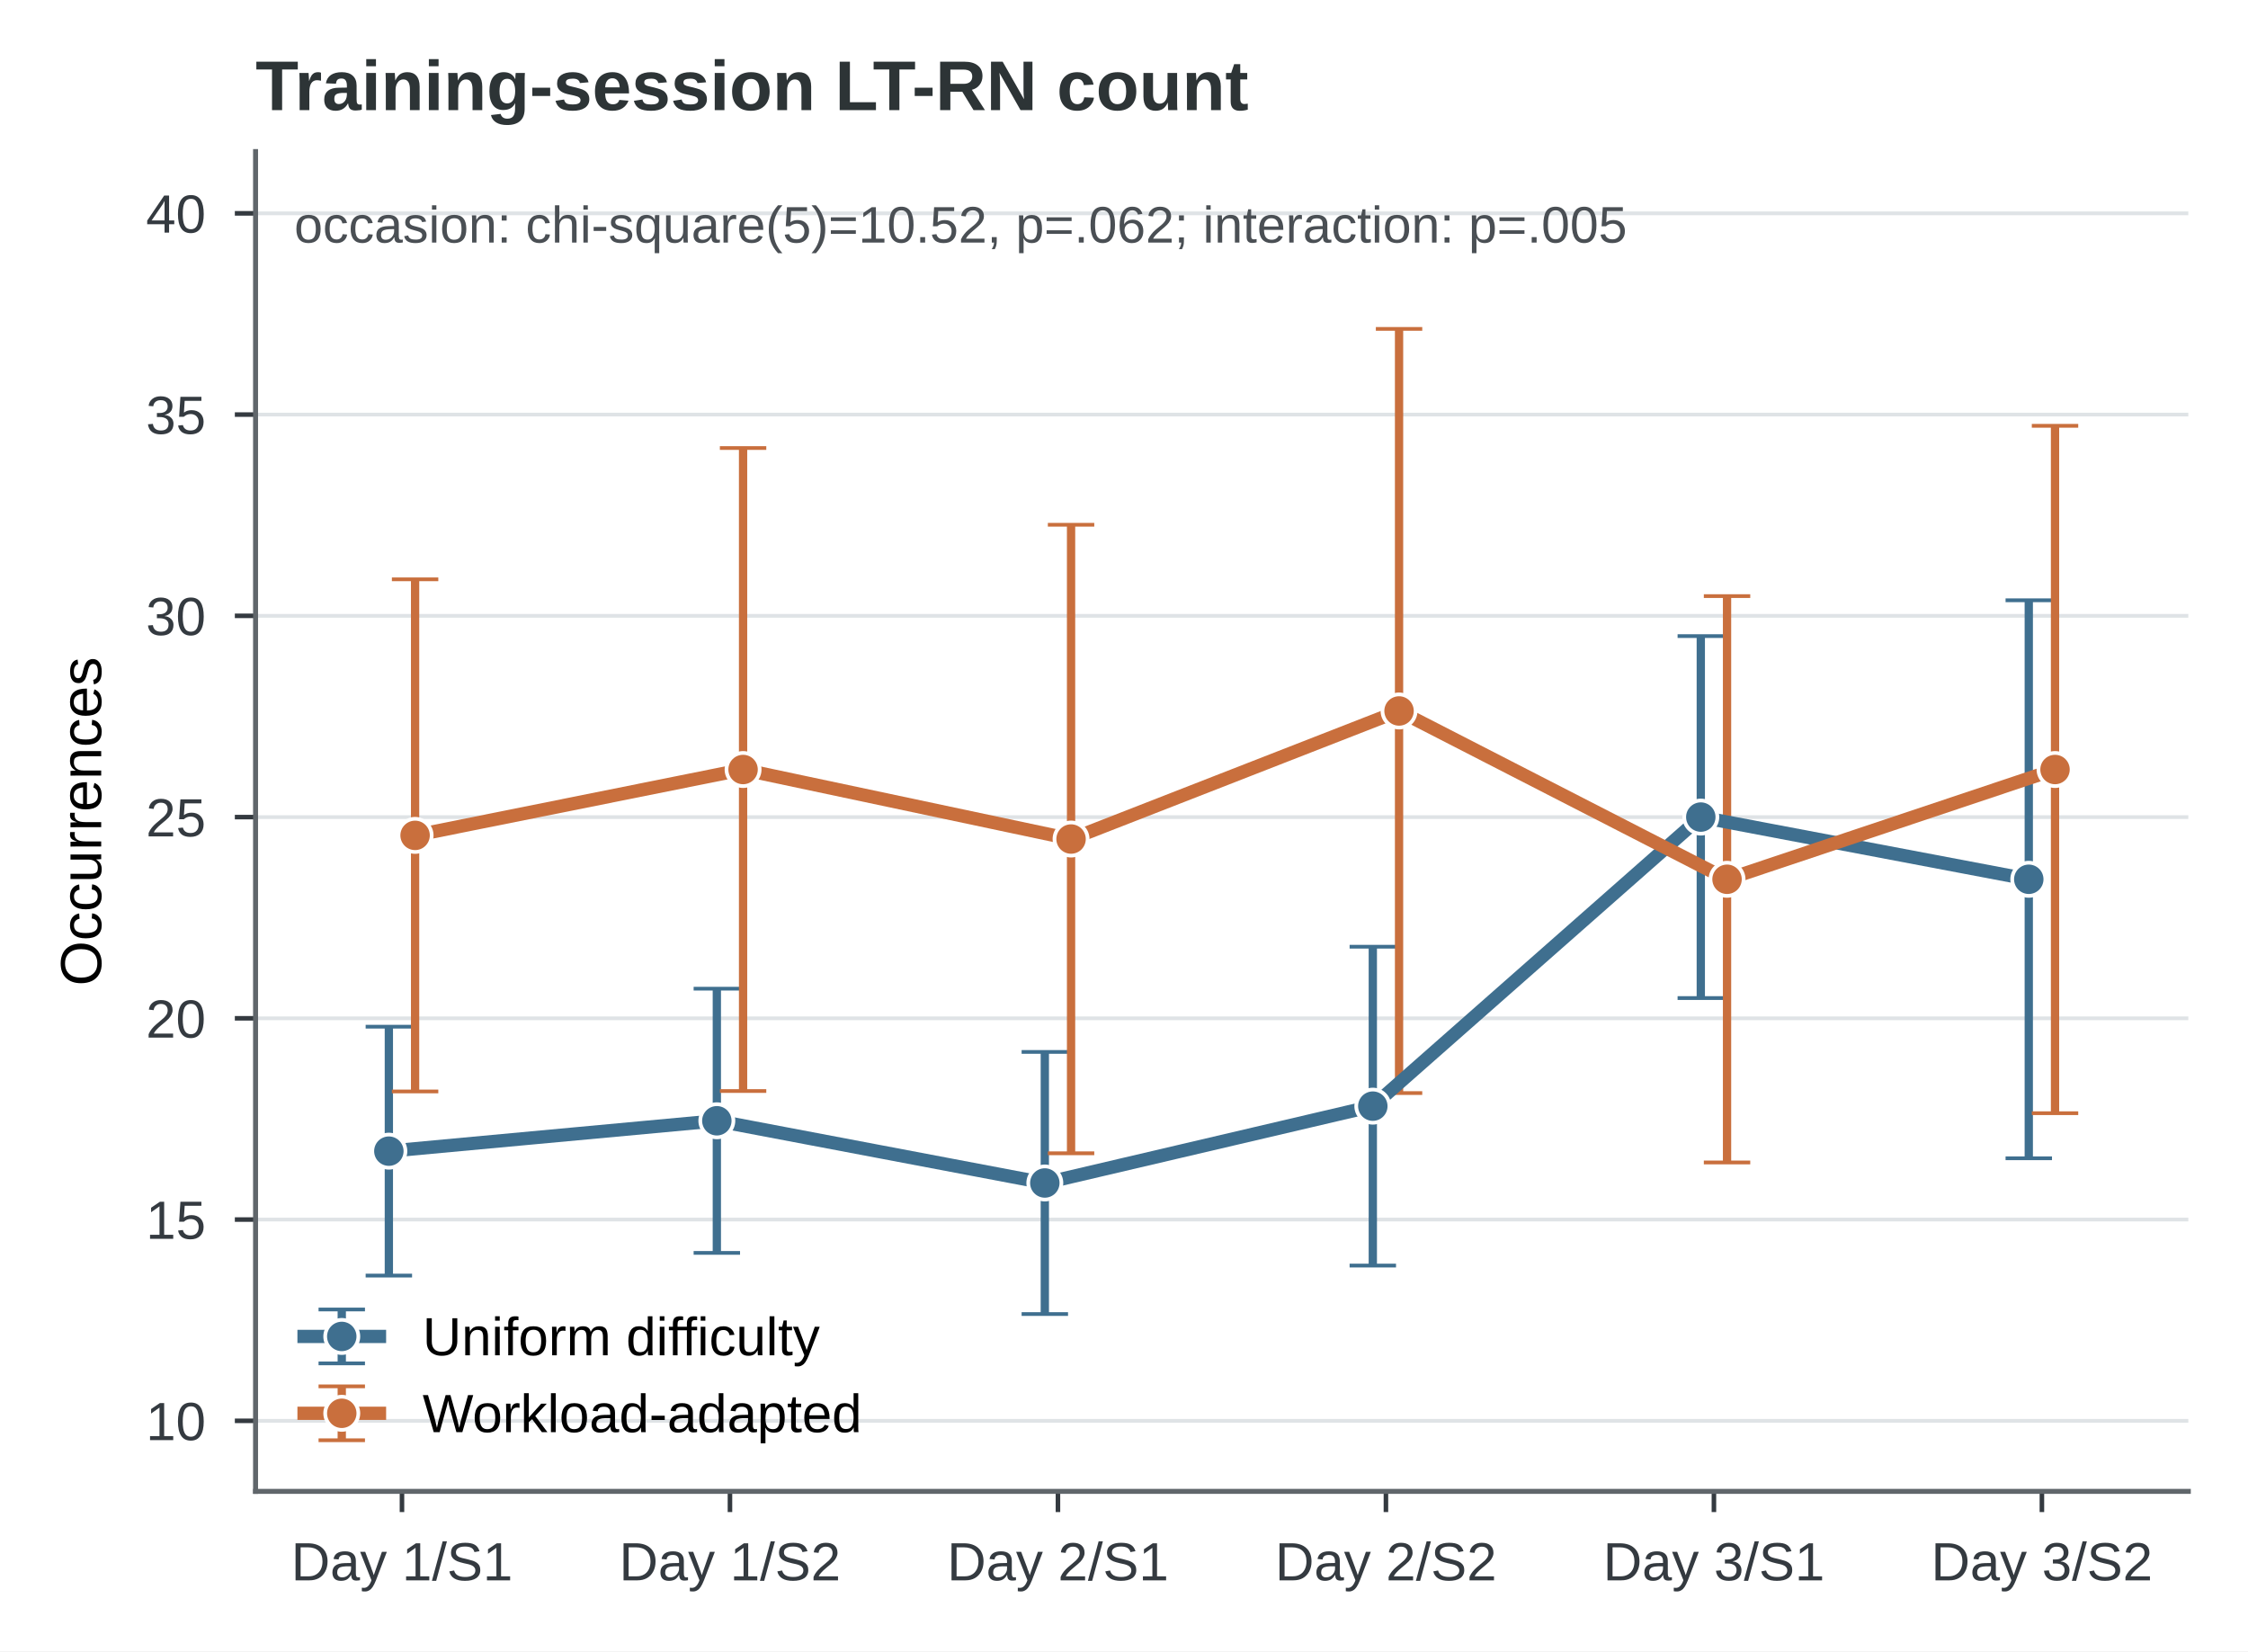
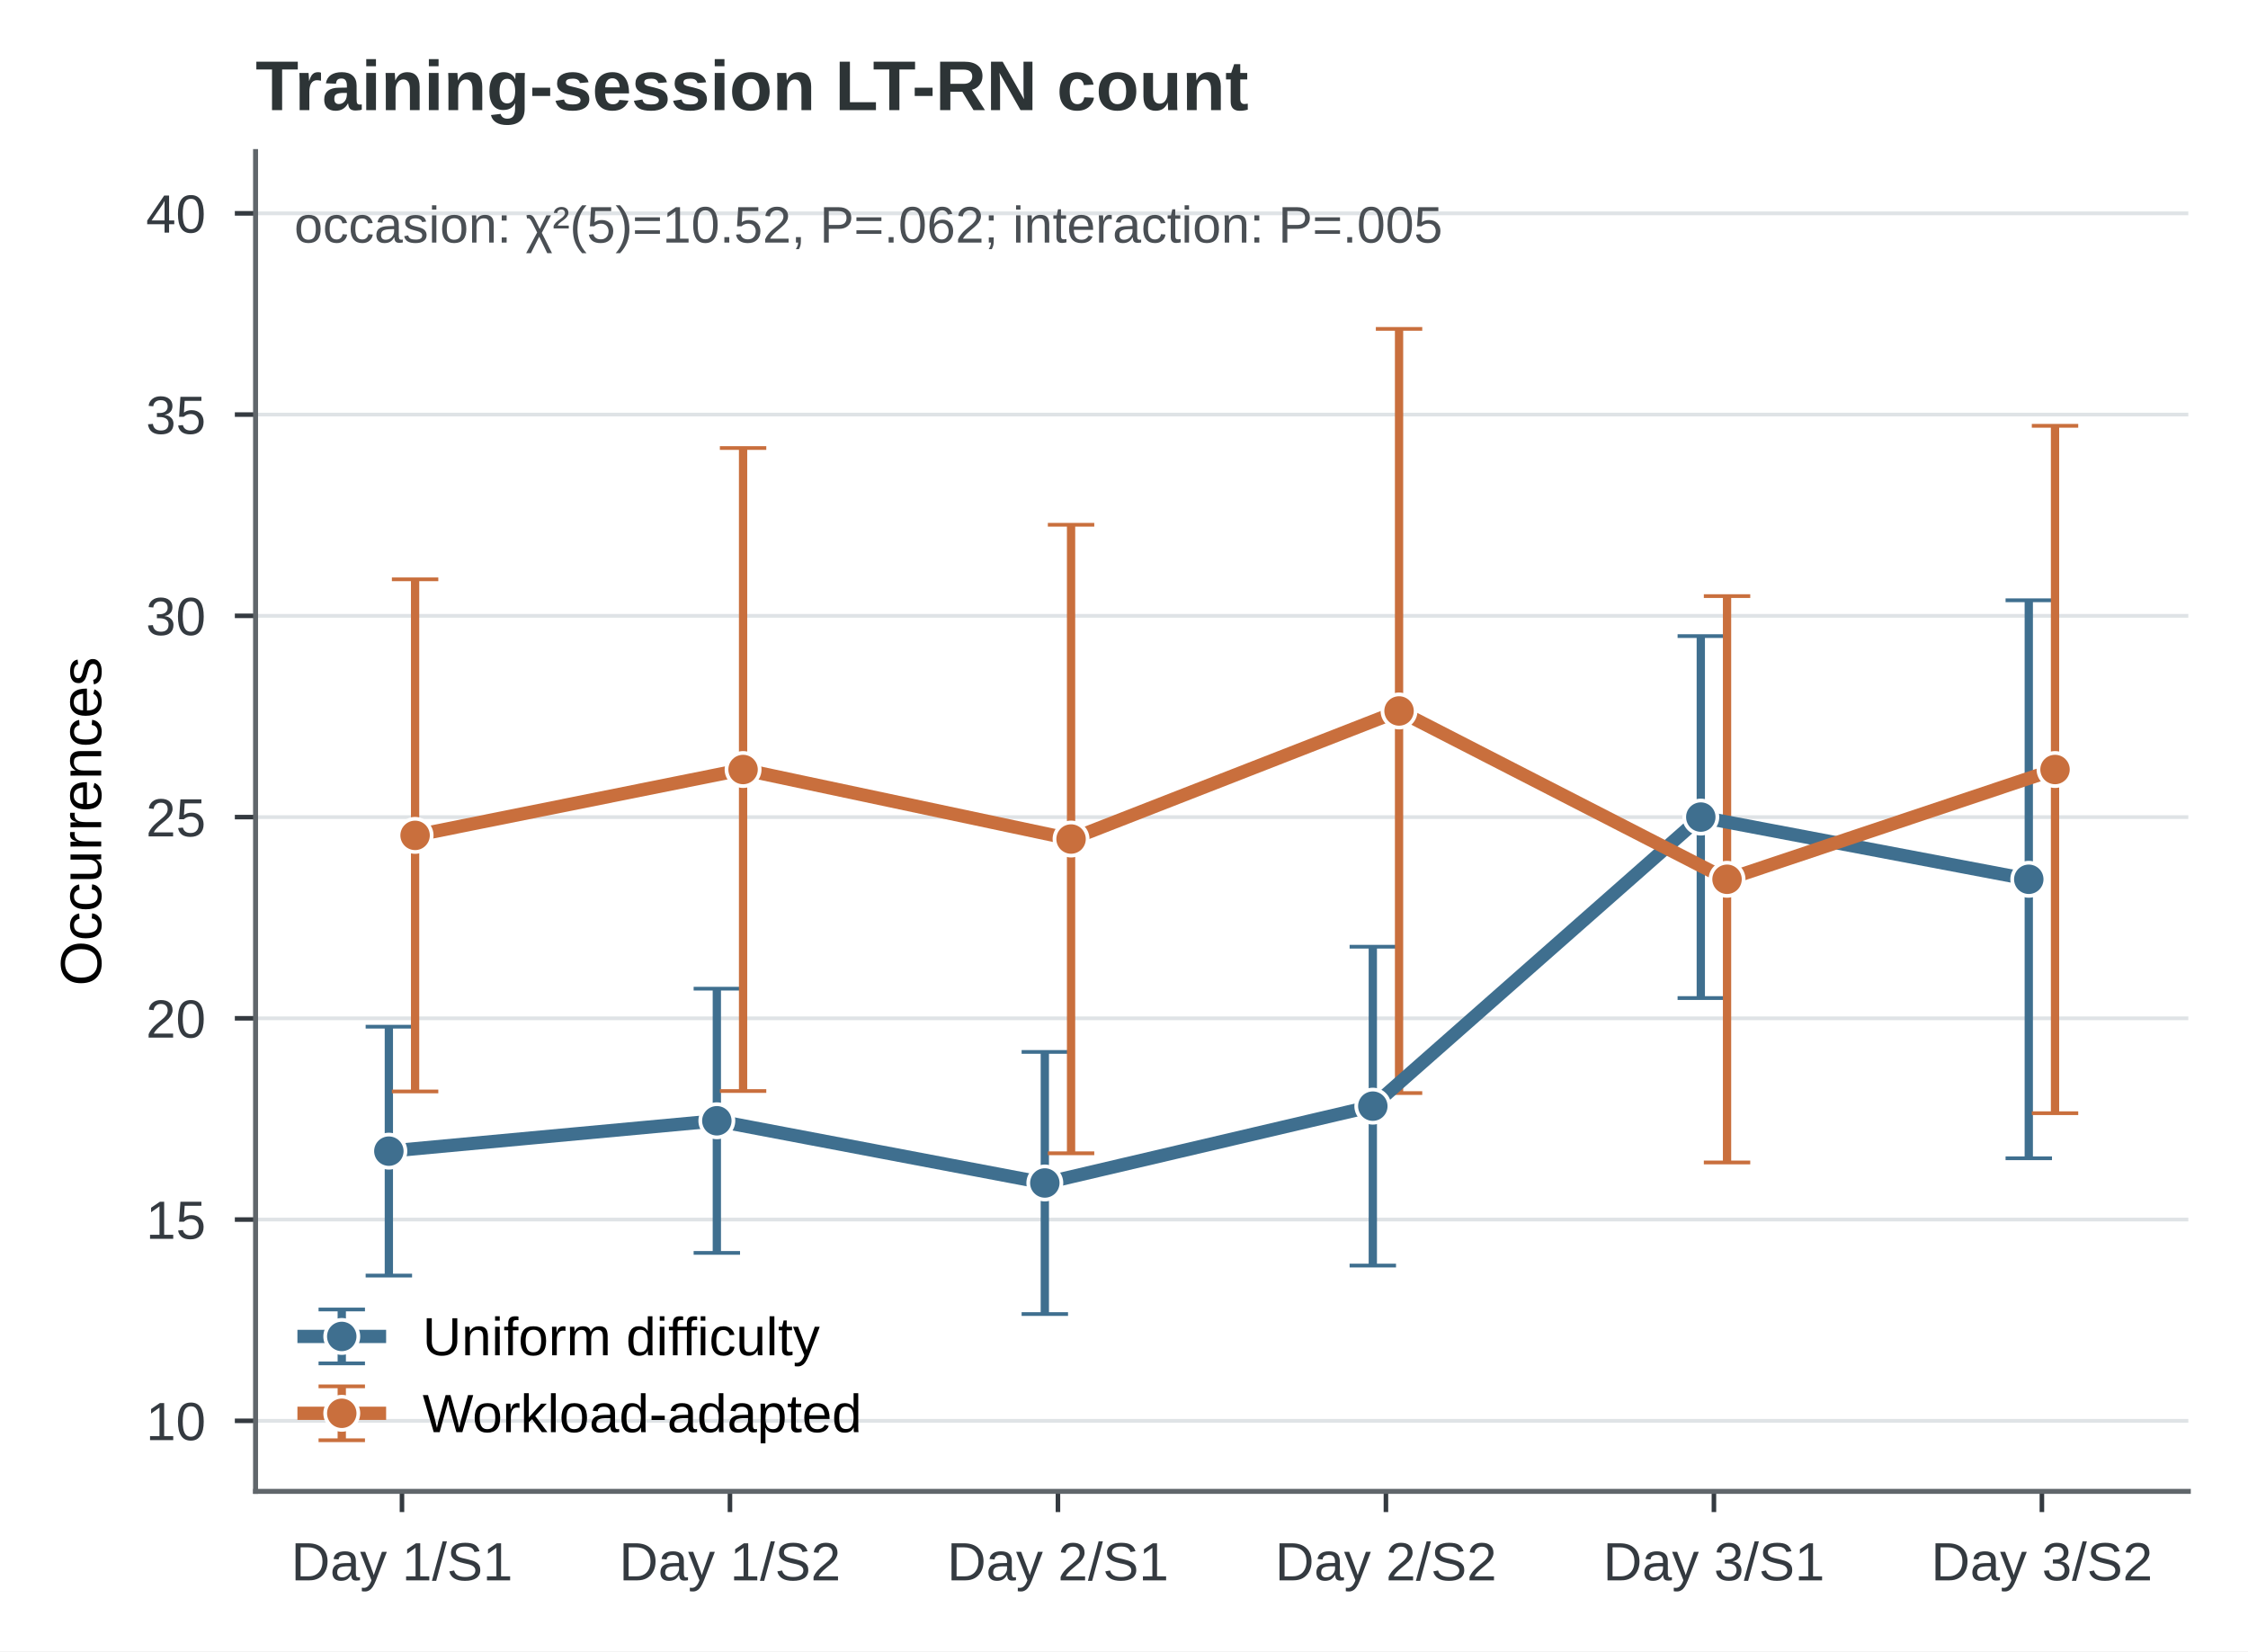
<svg xmlns="http://www.w3.org/2000/svg" xmlns:xlink="http://www.w3.org/1999/xlink" width="271.2pt" height="199.2pt" viewBox="0 0 271.2 199.2" version="1.1">
  <defs>
    <style type="text/css">*{stroke-linejoin: round; stroke-linecap: butt}</style>
  </defs>
  <g id="figure_1">
    <g id="patch_1">
      <path d="M 0 199.2  L 271.2 199.2  L 271.2 0  L 0 0  z " style="fill: #ffffff" />
    </g>
    <g id="axes_1">
      <g id="patch_2">
        <path d="M 30.831 179.9  L 264 179.9  L 264 18.284  L 30.831 18.284  z " style="fill: #ffffff" />
      </g>
      <g id="matplotlib.axis_1">
        <g id="xtick_1">
          <g id="line2d_1">
            <defs>
-               <path id="m5dbb647f20" d="M 0 0  L 0 2.5  " style="stroke: #343a40; stroke-width: 0.55" />
+               <path id="m16246f8984" d="M 0 0  L 0 2.5  " style="stroke: #343a40; stroke-width: 0.55" />
            </defs>
            <g>
-               <use xlink:href="#m5dbb647f20" x="48.494" y="179.9" style="fill: #343a40; stroke: #343a40; stroke-width: 0.55" />
+               <use xlink:href="#m16246f8984" x="48.494" y="179.9" style="fill: #343a40; stroke: #343a40; stroke-width: 0.55" />
            </g>
          </g>
          <g id="text_1">
            <text style="font-size: 6.5px; font-family: 'Arial', 'Helvetica', 'DejaVu Sans', sans-serif; text-anchor: middle; fill: #343a40" x="48.494" y="190.631" transform="rotate(-0 48.49426 190.6315)">Day 1/S1</text>
          </g>
        </g>
        <g id="xtick_2">
          <g id="line2d_2">
            <g>
-               <use xlink:href="#m5dbb647f20" x="88.063" y="179.9" style="fill: #343a40; stroke: #343a40; stroke-width: 0.55" />
+               <use xlink:href="#m16246f8984" x="88.063" y="179.9" style="fill: #343a40; stroke: #343a40; stroke-width: 0.55" />
            </g>
          </g>
          <g id="text_2">
            <text style="font-size: 6.5px; font-family: 'Arial', 'Helvetica', 'DejaVu Sans', sans-serif; text-anchor: middle; fill: #343a40" x="88.063" y="190.631" transform="rotate(-0 88.06265 190.6315)">Day 1/S2</text>
          </g>
        </g>
        <g id="xtick_3">
          <g id="line2d_3">
            <g>
-               <use xlink:href="#m5dbb647f20" x="127.631" y="179.9" style="fill: #343a40; stroke: #343a40; stroke-width: 0.55" />
+               <use xlink:href="#m16246f8984" x="127.631" y="179.9" style="fill: #343a40; stroke: #343a40; stroke-width: 0.55" />
            </g>
          </g>
          <g id="text_3">
            <text style="font-size: 6.5px; font-family: 'Arial', 'Helvetica', 'DejaVu Sans', sans-serif; text-anchor: middle; fill: #343a40" x="127.631" y="190.631" transform="rotate(-0 127.631 190.6315)">Day 2/S1</text>
          </g>
        </g>
        <g id="xtick_4">
          <g id="line2d_4">
            <g>
-               <use xlink:href="#m5dbb647f20" x="167.199" y="179.9" style="fill: #343a40; stroke: #343a40; stroke-width: 0.55" />
+               <use xlink:href="#m16246f8984" x="167.199" y="179.9" style="fill: #343a40; stroke: #343a40; stroke-width: 0.55" />
            </g>
          </g>
          <g id="text_4">
            <text style="font-size: 6.5px; font-family: 'Arial', 'Helvetica', 'DejaVu Sans', sans-serif; text-anchor: middle; fill: #343a40" x="167.199" y="190.631" transform="rotate(-0 167.1994 190.6315)">Day 2/S2</text>
          </g>
        </g>
        <g id="xtick_5">
          <g id="line2d_5">
            <g>
-               <use xlink:href="#m5dbb647f20" x="206.768" y="179.9" style="fill: #343a40; stroke: #343a40; stroke-width: 0.55" />
+               <use xlink:href="#m16246f8984" x="206.768" y="179.9" style="fill: #343a40; stroke: #343a40; stroke-width: 0.55" />
            </g>
          </g>
          <g id="text_5">
            <text style="font-size: 6.5px; font-family: 'Arial', 'Helvetica', 'DejaVu Sans', sans-serif; text-anchor: middle; fill: #343a40" x="206.768" y="190.631" transform="rotate(-0 206.7678 190.6315)">Day 3/S1</text>
          </g>
        </g>
        <g id="xtick_6">
          <g id="line2d_6">
            <g>
-               <use xlink:href="#m5dbb647f20" x="246.336" y="179.9" style="fill: #343a40; stroke: #343a40; stroke-width: 0.55" />
+               <use xlink:href="#m16246f8984" x="246.336" y="179.9" style="fill: #343a40; stroke: #343a40; stroke-width: 0.55" />
            </g>
          </g>
          <g id="text_6">
            <text style="font-size: 6.5px; font-family: 'Arial', 'Helvetica', 'DejaVu Sans', sans-serif; text-anchor: middle; fill: #343a40" x="246.336" y="190.631" transform="rotate(-0 246.3362 190.6315)">Day 3/S2</text>
          </g>
        </g>
      </g>
      <g id="matplotlib.axis_2">
        <g id="ytick_1">
          <g id="line2d_7">
-             <path d="M 30.831 171.39  L 264 171.39  " clip-path="url(#pcc7869145a)" style="fill: none; stroke: #d9dee2; stroke-opacity: 0.85; stroke-width: 0.45; stroke-linecap: square" />
+             <path d="M 30.831 171.39  L 264 171.39  " clip-path="url(#p29f1749150)" style="fill: none; stroke: #d9dee2; stroke-opacity: 0.85; stroke-width: 0.45; stroke-linecap: square" />
          </g>
          <g id="line2d_8">
            <defs>
-               <path id="mdb43906c57" d="M 0 0  L -2.5 0  " style="stroke: #343a40; stroke-width: 0.55" />
+               <path id="m22d4eaa7f8" d="M 0 0  L -2.5 0  " style="stroke: #343a40; stroke-width: 0.55" />
            </defs>
            <g>
-               <use xlink:href="#mdb43906c57" x="30.831" y="171.39" style="fill: #343a40; stroke: #343a40; stroke-width: 0.55" />
+               <use xlink:href="#m22d4eaa7f8" x="30.831" y="171.39" style="fill: #343a40; stroke: #343a40; stroke-width: 0.55" />
            </g>
          </g>
          <g id="text_7">
            <text style="font-size: 6.5px; font-family: 'Arial', 'Helvetica', 'DejaVu Sans', sans-serif; text-anchor: end; fill: #343a40" x="24.831" y="173.716" transform="rotate(-0 24.83094 173.7165)">10</text>
          </g>
        </g>
        <g id="ytick_2">
          <g id="line2d_9">
-             <path d="M 30.831 147.114  L 264 147.114  " clip-path="url(#pcc7869145a)" style="fill: none; stroke: #d9dee2; stroke-opacity: 0.85; stroke-width: 0.45; stroke-linecap: square" />
+             <path d="M 30.831 147.114  L 264 147.114  " clip-path="url(#p29f1749150)" style="fill: none; stroke: #d9dee2; stroke-opacity: 0.85; stroke-width: 0.45; stroke-linecap: square" />
          </g>
          <g id="line2d_10">
            <g>
-               <use xlink:href="#mdb43906c57" x="30.831" y="147.114" style="fill: #343a40; stroke: #343a40; stroke-width: 0.55" />
+               <use xlink:href="#m22d4eaa7f8" x="30.831" y="147.114" style="fill: #343a40; stroke: #343a40; stroke-width: 0.55" />
            </g>
          </g>
          <g id="text_8">
            <text style="font-size: 6.5px; font-family: 'Arial', 'Helvetica', 'DejaVu Sans', sans-serif; text-anchor: end; fill: #343a40" x="24.831" y="149.441" transform="rotate(-0 24.83094 149.4406)">15</text>
          </g>
        </g>
        <g id="ytick_3">
          <g id="line2d_11">
-             <path d="M 30.831 122.838  L 264 122.838  " clip-path="url(#pcc7869145a)" style="fill: none; stroke: #d9dee2; stroke-opacity: 0.85; stroke-width: 0.45; stroke-linecap: square" />
+             <path d="M 30.831 122.838  L 264 122.838  " clip-path="url(#p29f1749150)" style="fill: none; stroke: #d9dee2; stroke-opacity: 0.85; stroke-width: 0.45; stroke-linecap: square" />
          </g>
          <g id="line2d_12">
            <g>
-               <use xlink:href="#mdb43906c57" x="30.831" y="122.838" style="fill: #343a40; stroke: #343a40; stroke-width: 0.55" />
+               <use xlink:href="#m22d4eaa7f8" x="30.831" y="122.838" style="fill: #343a40; stroke: #343a40; stroke-width: 0.55" />
            </g>
          </g>
          <g id="text_9">
            <text style="font-size: 6.5px; font-family: 'Arial', 'Helvetica', 'DejaVu Sans', sans-serif; text-anchor: end; fill: #343a40" x="24.831" y="125.165" transform="rotate(-0 24.83094 125.1648)">20</text>
          </g>
        </g>
        <g id="ytick_4">
          <g id="line2d_13">
-             <path d="M 30.831 98.563  L 264 98.563  " clip-path="url(#pcc7869145a)" style="fill: none; stroke: #d9dee2; stroke-opacity: 0.85; stroke-width: 0.45; stroke-linecap: square" />
+             <path d="M 30.831 98.563  L 264 98.563  " clip-path="url(#p29f1749150)" style="fill: none; stroke: #d9dee2; stroke-opacity: 0.85; stroke-width: 0.45; stroke-linecap: square" />
          </g>
          <g id="line2d_14">
            <g>
-               <use xlink:href="#mdb43906c57" x="30.831" y="98.563" style="fill: #343a40; stroke: #343a40; stroke-width: 0.55" />
+               <use xlink:href="#m22d4eaa7f8" x="30.831" y="98.563" style="fill: #343a40; stroke: #343a40; stroke-width: 0.55" />
            </g>
          </g>
          <g id="text_10">
            <text style="font-size: 6.5px; font-family: 'Arial', 'Helvetica', 'DejaVu Sans', sans-serif; text-anchor: end; fill: #343a40" x="24.831" y="100.889" transform="rotate(-0 24.83094 100.8889)">25</text>
          </g>
        </g>
        <g id="ytick_5">
          <g id="line2d_15">
-             <path d="M 30.831 74.287  L 264 74.287  " clip-path="url(#pcc7869145a)" style="fill: none; stroke: #d9dee2; stroke-opacity: 0.85; stroke-width: 0.45; stroke-linecap: square" />
+             <path d="M 30.831 74.287  L 264 74.287  " clip-path="url(#p29f1749150)" style="fill: none; stroke: #d9dee2; stroke-opacity: 0.85; stroke-width: 0.45; stroke-linecap: square" />
          </g>
          <g id="line2d_16">
            <g>
-               <use xlink:href="#mdb43906c57" x="30.831" y="74.287" style="fill: #343a40; stroke: #343a40; stroke-width: 0.55" />
+               <use xlink:href="#m22d4eaa7f8" x="30.831" y="74.287" style="fill: #343a40; stroke: #343a40; stroke-width: 0.55" />
            </g>
          </g>
          <g id="text_11">
            <text style="font-size: 6.5px; font-family: 'Arial', 'Helvetica', 'DejaVu Sans', sans-serif; text-anchor: end; fill: #343a40" x="24.831" y="76.613" transform="rotate(-0 24.83094 76.61308)">30</text>
          </g>
        </g>
        <g id="ytick_6">
          <g id="line2d_17">
-             <path d="M 30.831 50.011  L 264 50.011  " clip-path="url(#pcc7869145a)" style="fill: none; stroke: #d9dee2; stroke-opacity: 0.85; stroke-width: 0.45; stroke-linecap: square" />
+             <path d="M 30.831 50.011  L 264 50.011  " clip-path="url(#p29f1749150)" style="fill: none; stroke: #d9dee2; stroke-opacity: 0.85; stroke-width: 0.45; stroke-linecap: square" />
          </g>
          <g id="line2d_18">
            <g>
-               <use xlink:href="#mdb43906c57" x="30.831" y="50.011" style="fill: #343a40; stroke: #343a40; stroke-width: 0.55" />
+               <use xlink:href="#m22d4eaa7f8" x="30.831" y="50.011" style="fill: #343a40; stroke: #343a40; stroke-width: 0.55" />
            </g>
          </g>
          <g id="text_12">
            <text style="font-size: 6.5px; font-family: 'Arial', 'Helvetica', 'DejaVu Sans', sans-serif; text-anchor: end; fill: #343a40" x="24.831" y="52.337" transform="rotate(-0 24.83094 52.33723)">35</text>
          </g>
        </g>
        <g id="ytick_7">
          <g id="line2d_19">
-             <path d="M 30.831 25.735  L 264 25.735  " clip-path="url(#pcc7869145a)" style="fill: none; stroke: #d9dee2; stroke-opacity: 0.85; stroke-width: 0.45; stroke-linecap: square" />
+             <path d="M 30.831 25.735  L 264 25.735  " clip-path="url(#p29f1749150)" style="fill: none; stroke: #d9dee2; stroke-opacity: 0.85; stroke-width: 0.45; stroke-linecap: square" />
          </g>
          <g id="line2d_20">
            <g>
-               <use xlink:href="#mdb43906c57" x="30.831" y="25.735" style="fill: #343a40; stroke: #343a40; stroke-width: 0.55" />
+               <use xlink:href="#m22d4eaa7f8" x="30.831" y="25.735" style="fill: #343a40; stroke: #343a40; stroke-width: 0.55" />
            </g>
          </g>
          <g id="text_13">
            <text style="font-size: 6.5px; font-family: 'Arial', 'Helvetica', 'DejaVu Sans', sans-serif; text-anchor: end; fill: #343a40" x="24.831" y="28.061" transform="rotate(-0 24.83094 28.06139)">40</text>
          </g>
        </g>
        <g id="text_14">
          <text style="font-size: 7px; font-family: 'Arial', 'Helvetica', 'DejaVu Sans', sans-serif; text-anchor: middle" x="12.21" y="99.092" transform="rotate(-90 12.21047 99.09191)">Occurrences</text>
        </g>
      </g>
      <g id="patch_3">
        <path d="M 30.831 179.9  L 30.831 18.284  " style="fill: none; stroke: #60666b; stroke-width: 0.6; stroke-linejoin: miter; stroke-linecap: square" />
      </g>
      <g id="patch_4">
        <path d="M 30.831 179.9  L 264 179.9  " style="fill: none; stroke: #60666b; stroke-width: 0.6; stroke-linejoin: miter; stroke-linecap: square" />
      </g>
      <g id="LineCollection_1">
-         <path d="M 46.912 153.871  L 46.912 123.85  " clip-path="url(#pcc7869145a)" style="fill: none; stroke: #3f6f8f" />
-         <path d="M 86.48 151.134  L 86.48 119.26  " clip-path="url(#pcc7869145a)" style="fill: none; stroke: #3f6f8f" />
-         <path d="M 126.048 158.509  L 126.048 126.892  " clip-path="url(#pcc7869145a)" style="fill: none; stroke: #3f6f8f" />
-         <path d="M 165.617 152.663  L 165.617 114.2  " clip-path="url(#pcc7869145a)" style="fill: none; stroke: #3f6f8f" />
-         <path d="M 205.185 120.394  L 205.185 76.731  " clip-path="url(#pcc7869145a)" style="fill: none; stroke: #3f6f8f" />
-         <path d="M 244.753 139.723  L 244.753 72.41  " clip-path="url(#pcc7869145a)" style="fill: none; stroke: #3f6f8f" />
+         <path d="M 46.912 153.871  L 46.912 123.85  " clip-path="url(#p29f1749150)" style="fill: none; stroke: #3f6f8f" />
+         <path d="M 86.48 151.134  L 86.48 119.26  " clip-path="url(#p29f1749150)" style="fill: none; stroke: #3f6f8f" />
+         <path d="M 126.048 158.509  L 126.048 126.892  " clip-path="url(#p29f1749150)" style="fill: none; stroke: #3f6f8f" />
+         <path d="M 165.617 152.663  L 165.617 114.2  " clip-path="url(#p29f1749150)" style="fill: none; stroke: #3f6f8f" />
+         <path d="M 205.185 120.394  L 205.185 76.731  " clip-path="url(#p29f1749150)" style="fill: none; stroke: #3f6f8f" />
+         <path d="M 244.753 139.723  L 244.753 72.41  " clip-path="url(#p29f1749150)" style="fill: none; stroke: #3f6f8f" />
      </g>
      <g id="line2d_21">
        <defs>
-           <path id="m40e948384c" d="M 2.8 0  L -2.8 -0  " style="stroke: #3f6f8f; stroke-width: 0.45" />
+           <path id="m802e2eb10e" d="M 2.8 0  L -2.8 -0  " style="stroke: #3f6f8f; stroke-width: 0.45" />
        </defs>
-         <g clip-path="url(#pcc7869145a)">
-           <use xlink:href="#m40e948384c" x="46.912" y="153.871" style="fill: #3f6f8f; stroke: #3f6f8f; stroke-width: 0.45" />
-           <use xlink:href="#m40e948384c" x="86.48" y="151.134" style="fill: #3f6f8f; stroke: #3f6f8f; stroke-width: 0.45" />
-           <use xlink:href="#m40e948384c" x="126.048" y="158.509" style="fill: #3f6f8f; stroke: #3f6f8f; stroke-width: 0.45" />
-           <use xlink:href="#m40e948384c" x="165.617" y="152.663" style="fill: #3f6f8f; stroke: #3f6f8f; stroke-width: 0.45" />
-           <use xlink:href="#m40e948384c" x="205.185" y="120.394" style="fill: #3f6f8f; stroke: #3f6f8f; stroke-width: 0.45" />
-           <use xlink:href="#m40e948384c" x="244.753" y="139.723" style="fill: #3f6f8f; stroke: #3f6f8f; stroke-width: 0.45" />
+         <g clip-path="url(#p29f1749150)">
+           <use xlink:href="#m802e2eb10e" x="46.912" y="153.871" style="fill: #3f6f8f; stroke: #3f6f8f; stroke-width: 0.45" />
+           <use xlink:href="#m802e2eb10e" x="86.48" y="151.134" style="fill: #3f6f8f; stroke: #3f6f8f; stroke-width: 0.45" />
+           <use xlink:href="#m802e2eb10e" x="126.048" y="158.509" style="fill: #3f6f8f; stroke: #3f6f8f; stroke-width: 0.45" />
+           <use xlink:href="#m802e2eb10e" x="165.617" y="152.663" style="fill: #3f6f8f; stroke: #3f6f8f; stroke-width: 0.45" />
+           <use xlink:href="#m802e2eb10e" x="205.185" y="120.394" style="fill: #3f6f8f; stroke: #3f6f8f; stroke-width: 0.45" />
+           <use xlink:href="#m802e2eb10e" x="244.753" y="139.723" style="fill: #3f6f8f; stroke: #3f6f8f; stroke-width: 0.45" />
        </g>
      </g>
      <g id="line2d_22">
-         <g clip-path="url(#pcc7869145a)">
-           <use xlink:href="#m40e948384c" x="46.912" y="123.85" style="fill: #3f6f8f; stroke: #3f6f8f; stroke-width: 0.45" />
-           <use xlink:href="#m40e948384c" x="86.48" y="119.26" style="fill: #3f6f8f; stroke: #3f6f8f; stroke-width: 0.45" />
-           <use xlink:href="#m40e948384c" x="126.048" y="126.892" style="fill: #3f6f8f; stroke: #3f6f8f; stroke-width: 0.45" />
-           <use xlink:href="#m40e948384c" x="165.617" y="114.2" style="fill: #3f6f8f; stroke: #3f6f8f; stroke-width: 0.45" />
-           <use xlink:href="#m40e948384c" x="205.185" y="76.731" style="fill: #3f6f8f; stroke: #3f6f8f; stroke-width: 0.45" />
-           <use xlink:href="#m40e948384c" x="244.753" y="72.41" style="fill: #3f6f8f; stroke: #3f6f8f; stroke-width: 0.45" />
+         <g clip-path="url(#p29f1749150)">
+           <use xlink:href="#m802e2eb10e" x="46.912" y="123.85" style="fill: #3f6f8f; stroke: #3f6f8f; stroke-width: 0.45" />
+           <use xlink:href="#m802e2eb10e" x="86.48" y="119.26" style="fill: #3f6f8f; stroke: #3f6f8f; stroke-width: 0.45" />
+           <use xlink:href="#m802e2eb10e" x="126.048" y="126.892" style="fill: #3f6f8f; stroke: #3f6f8f; stroke-width: 0.45" />
+           <use xlink:href="#m802e2eb10e" x="165.617" y="114.2" style="fill: #3f6f8f; stroke: #3f6f8f; stroke-width: 0.45" />
+           <use xlink:href="#m802e2eb10e" x="205.185" y="76.731" style="fill: #3f6f8f; stroke: #3f6f8f; stroke-width: 0.45" />
+           <use xlink:href="#m802e2eb10e" x="244.753" y="72.41" style="fill: #3f6f8f; stroke: #3f6f8f; stroke-width: 0.45" />
        </g>
      </g>
      <g id="LineCollection_2">
-         <path d="M 50.077 131.657  L 50.077 69.882  " clip-path="url(#pcc7869145a)" style="fill: none; stroke: #c96f3d" />
-         <path d="M 89.645 131.606  L 89.645 54.044  " clip-path="url(#pcc7869145a)" style="fill: none; stroke: #c96f3d" />
-         <path d="M 129.214 139.119  L 129.214 63.303  " clip-path="url(#pcc7869145a)" style="fill: none; stroke: #c96f3d" />
-         <path d="M 168.782 131.851  L 168.782 39.674  " clip-path="url(#pcc7869145a)" style="fill: none; stroke: #c96f3d" />
-         <path d="M 208.351 140.225  L 208.351 71.908  " clip-path="url(#pcc7869145a)" style="fill: none; stroke: #c96f3d" />
-         <path d="M 247.919 134.284  L 247.919 51.365  " clip-path="url(#pcc7869145a)" style="fill: none; stroke: #c96f3d" />
+         <path d="M 50.077 131.657  L 50.077 69.882  " clip-path="url(#p29f1749150)" style="fill: none; stroke: #c96f3d" />
+         <path d="M 89.645 131.606  L 89.645 54.044  " clip-path="url(#p29f1749150)" style="fill: none; stroke: #c96f3d" />
+         <path d="M 129.214 139.119  L 129.214 63.303  " clip-path="url(#p29f1749150)" style="fill: none; stroke: #c96f3d" />
+         <path d="M 168.782 131.851  L 168.782 39.674  " clip-path="url(#p29f1749150)" style="fill: none; stroke: #c96f3d" />
+         <path d="M 208.351 140.225  L 208.351 71.908  " clip-path="url(#p29f1749150)" style="fill: none; stroke: #c96f3d" />
+         <path d="M 247.919 134.284  L 247.919 51.365  " clip-path="url(#p29f1749150)" style="fill: none; stroke: #c96f3d" />
      </g>
      <g id="line2d_23">
        <defs>
-           <path id="mb4734b9c35" d="M 2.8 0  L -2.8 -0  " style="stroke: #c96f3d; stroke-width: 0.45" />
+           <path id="m49acc8c3a0" d="M 2.8 0  L -2.8 -0  " style="stroke: #c96f3d; stroke-width: 0.45" />
        </defs>
-         <g clip-path="url(#pcc7869145a)">
-           <use xlink:href="#mb4734b9c35" x="50.077" y="131.657" style="fill: #c96f3d; stroke: #c96f3d; stroke-width: 0.45" />
-           <use xlink:href="#mb4734b9c35" x="89.645" y="131.606" style="fill: #c96f3d; stroke: #c96f3d; stroke-width: 0.45" />
-           <use xlink:href="#mb4734b9c35" x="129.214" y="139.119" style="fill: #c96f3d; stroke: #c96f3d; stroke-width: 0.45" />
-           <use xlink:href="#mb4734b9c35" x="168.782" y="131.851" style="fill: #c96f3d; stroke: #c96f3d; stroke-width: 0.45" />
-           <use xlink:href="#mb4734b9c35" x="208.351" y="140.225" style="fill: #c96f3d; stroke: #c96f3d; stroke-width: 0.45" />
-           <use xlink:href="#mb4734b9c35" x="247.919" y="134.284" style="fill: #c96f3d; stroke: #c96f3d; stroke-width: 0.45" />
+         <g clip-path="url(#p29f1749150)">
+           <use xlink:href="#m49acc8c3a0" x="50.077" y="131.657" style="fill: #c96f3d; stroke: #c96f3d; stroke-width: 0.45" />
+           <use xlink:href="#m49acc8c3a0" x="89.645" y="131.606" style="fill: #c96f3d; stroke: #c96f3d; stroke-width: 0.45" />
+           <use xlink:href="#m49acc8c3a0" x="129.214" y="139.119" style="fill: #c96f3d; stroke: #c96f3d; stroke-width: 0.45" />
+           <use xlink:href="#m49acc8c3a0" x="168.782" y="131.851" style="fill: #c96f3d; stroke: #c96f3d; stroke-width: 0.45" />
+           <use xlink:href="#m49acc8c3a0" x="208.351" y="140.225" style="fill: #c96f3d; stroke: #c96f3d; stroke-width: 0.45" />
+           <use xlink:href="#m49acc8c3a0" x="247.919" y="134.284" style="fill: #c96f3d; stroke: #c96f3d; stroke-width: 0.45" />
        </g>
      </g>
      <g id="line2d_24">
-         <g clip-path="url(#pcc7869145a)">
-           <use xlink:href="#mb4734b9c35" x="50.077" y="69.882" style="fill: #c96f3d; stroke: #c96f3d; stroke-width: 0.45" />
-           <use xlink:href="#mb4734b9c35" x="89.645" y="54.044" style="fill: #c96f3d; stroke: #c96f3d; stroke-width: 0.45" />
-           <use xlink:href="#mb4734b9c35" x="129.214" y="63.303" style="fill: #c96f3d; stroke: #c96f3d; stroke-width: 0.45" />
-           <use xlink:href="#mb4734b9c35" x="168.782" y="39.674" style="fill: #c96f3d; stroke: #c96f3d; stroke-width: 0.45" />
-           <use xlink:href="#mb4734b9c35" x="208.351" y="71.908" style="fill: #c96f3d; stroke: #c96f3d; stroke-width: 0.45" />
-           <use xlink:href="#mb4734b9c35" x="247.919" y="51.365" style="fill: #c96f3d; stroke: #c96f3d; stroke-width: 0.45" />
+         <g clip-path="url(#p29f1749150)">
+           <use xlink:href="#m49acc8c3a0" x="50.077" y="69.882" style="fill: #c96f3d; stroke: #c96f3d; stroke-width: 0.45" />
+           <use xlink:href="#m49acc8c3a0" x="89.645" y="54.044" style="fill: #c96f3d; stroke: #c96f3d; stroke-width: 0.45" />
+           <use xlink:href="#m49acc8c3a0" x="129.214" y="63.303" style="fill: #c96f3d; stroke: #c96f3d; stroke-width: 0.45" />
+           <use xlink:href="#m49acc8c3a0" x="168.782" y="39.674" style="fill: #c96f3d; stroke: #c96f3d; stroke-width: 0.45" />
+           <use xlink:href="#m49acc8c3a0" x="208.351" y="71.908" style="fill: #c96f3d; stroke: #c96f3d; stroke-width: 0.45" />
+           <use xlink:href="#m49acc8c3a0" x="247.919" y="51.365" style="fill: #c96f3d; stroke: #c96f3d; stroke-width: 0.45" />
        </g>
      </g>
      <g id="text_15">
-         <text style="font-size: 6.2px; font-family: 'Arial', 'Helvetica', 'DejaVu Sans', sans-serif; text-anchor: start; fill: #4a4f54" x="35.494" y="29.262" transform="rotate(-0 35.49431 29.26217)">occasion: chi-square(5)=10.52, p=.062; interaction: p=.005</text>
+         <text style="font-size: 6.2px; font-family: 'Arial', 'Helvetica', 'DejaVu Sans', sans-serif; text-anchor: start; fill: #4a4f54" x="35.494" y="29.262" transform="rotate(-0 35.49431 29.26217)">occasion: χ²(5)=10.52, P=.062; interaction: P=.005</text>
      </g>
      <g id="text_16">
        <text style="font-weight: 700; font-size: 8.5px; font-family: 'Arial', 'Helvetica', 'DejaVu Sans', sans-serif; text-anchor: start; fill: #2d3436" x="30.831" y="13.284" transform="rotate(-0 30.83094 13.28414)">Training-session LT-RN count</text>
      </g>
      <g id="line2d_25">
-         <path d="M 46.912 138.861  L 86.48 135.197  L 126.048 142.701  L 165.617 133.432  L 205.185 98.563  L 244.753 106.066  " clip-path="url(#pcc7869145a)" style="fill: none; stroke: #3f6f8f; stroke-width: 1.6; stroke-linecap: square" />
+         <path d="M 46.912 138.861  L 86.48 135.197  L 126.048 142.701  L 165.617 133.432  L 205.185 98.563  L 244.753 106.066  " clip-path="url(#p29f1749150)" style="fill: none; stroke: #3f6f8f; stroke-width: 1.6; stroke-linecap: square" />
        <defs>
-           <path id="mb9feafaec5" d="M 0 2  C 0.53 2 1.039 1.789 1.414 1.414  C 1.789 1.039 2 0.53 2 0  C 2 -0.53 1.789 -1.039 1.414 -1.414  C 1.039 -1.789 0.53 -2 0 -2  C -0.53 -2 -1.039 -1.789 -1.414 -1.414  C -1.789 -1.039 -2 -0.53 -2 0  C -2 0.53 -1.789 1.039 -1.414 1.414  C -1.039 1.789 -0.53 2 0 2  z " style="stroke: #ffffff; stroke-width: 0.45" />
+           <path id="m3445360572" d="M 0 2  C 0.53 2 1.039 1.789 1.414 1.414  C 1.789 1.039 2 0.53 2 0  C 2 -0.53 1.789 -1.039 1.414 -1.414  C 1.039 -1.789 0.53 -2 0 -2  C -0.53 -2 -1.039 -1.789 -1.414 -1.414  C -1.789 -1.039 -2 -0.53 -2 0  C -2 0.53 -1.789 1.039 -1.414 1.414  C -1.039 1.789 -0.53 2 0 2  z " style="stroke: #ffffff; stroke-width: 0.45" />
        </defs>
-         <g clip-path="url(#pcc7869145a)">
-           <use xlink:href="#mb9feafaec5" x="46.912" y="138.861" style="fill: #3f6f8f; stroke: #ffffff; stroke-width: 0.45" />
-           <use xlink:href="#mb9feafaec5" x="86.48" y="135.197" style="fill: #3f6f8f; stroke: #ffffff; stroke-width: 0.45" />
-           <use xlink:href="#mb9feafaec5" x="126.048" y="142.701" style="fill: #3f6f8f; stroke: #ffffff; stroke-width: 0.45" />
-           <use xlink:href="#mb9feafaec5" x="165.617" y="133.432" style="fill: #3f6f8f; stroke: #ffffff; stroke-width: 0.45" />
-           <use xlink:href="#mb9feafaec5" x="205.185" y="98.563" style="fill: #3f6f8f; stroke: #ffffff; stroke-width: 0.45" />
-           <use xlink:href="#mb9feafaec5" x="244.753" y="106.066" style="fill: #3f6f8f; stroke: #ffffff; stroke-width: 0.45" />
+         <g clip-path="url(#p29f1749150)">
+           <use xlink:href="#m3445360572" x="46.912" y="138.861" style="fill: #3f6f8f; stroke: #ffffff; stroke-width: 0.45" />
+           <use xlink:href="#m3445360572" x="86.48" y="135.197" style="fill: #3f6f8f; stroke: #ffffff; stroke-width: 0.45" />
+           <use xlink:href="#m3445360572" x="126.048" y="142.701" style="fill: #3f6f8f; stroke: #ffffff; stroke-width: 0.45" />
+           <use xlink:href="#m3445360572" x="165.617" y="133.432" style="fill: #3f6f8f; stroke: #ffffff; stroke-width: 0.45" />
+           <use xlink:href="#m3445360572" x="205.185" y="98.563" style="fill: #3f6f8f; stroke: #ffffff; stroke-width: 0.45" />
+           <use xlink:href="#m3445360572" x="244.753" y="106.066" style="fill: #3f6f8f; stroke: #ffffff; stroke-width: 0.45" />
        </g>
      </g>
      <g id="line2d_26">
-         <path d="M 50.077 100.77  L 89.645 92.825  L 129.214 101.211  L 168.782 85.763  L 208.351 106.066  L 247.919 92.825  " clip-path="url(#pcc7869145a)" style="fill: none; stroke: #c96f3d; stroke-width: 1.6; stroke-linecap: square" />
+         <path d="M 50.077 100.77  L 89.645 92.825  L 129.214 101.211  L 168.782 85.763  L 208.351 106.066  L 247.919 92.825  " clip-path="url(#p29f1749150)" style="fill: none; stroke: #c96f3d; stroke-width: 1.6; stroke-linecap: square" />
        <defs>
-           <path id="mc7b6f023af" d="M 0 2  C 0.53 2 1.039 1.789 1.414 1.414  C 1.789 1.039 2 0.53 2 0  C 2 -0.53 1.789 -1.039 1.414 -1.414  C 1.039 -1.789 0.53 -2 0 -2  C -0.53 -2 -1.039 -1.789 -1.414 -1.414  C -1.789 -1.039 -2 -0.53 -2 0  C -2 0.53 -1.789 1.039 -1.414 1.414  C -1.039 1.789 -0.53 2 0 2  z " style="stroke: #ffffff; stroke-width: 0.45" />
+           <path id="mdba678a1d9" d="M 0 2  C 0.53 2 1.039 1.789 1.414 1.414  C 1.789 1.039 2 0.53 2 0  C 2 -0.53 1.789 -1.039 1.414 -1.414  C 1.039 -1.789 0.53 -2 0 -2  C -0.53 -2 -1.039 -1.789 -1.414 -1.414  C -1.789 -1.039 -2 -0.53 -2 0  C -2 0.53 -1.789 1.039 -1.414 1.414  C -1.039 1.789 -0.53 2 0 2  z " style="stroke: #ffffff; stroke-width: 0.45" />
        </defs>
-         <g clip-path="url(#pcc7869145a)">
-           <use xlink:href="#mc7b6f023af" x="50.077" y="100.77" style="fill: #c96f3d; stroke: #ffffff; stroke-width: 0.45" />
-           <use xlink:href="#mc7b6f023af" x="89.645" y="92.825" style="fill: #c96f3d; stroke: #ffffff; stroke-width: 0.45" />
-           <use xlink:href="#mc7b6f023af" x="129.214" y="101.211" style="fill: #c96f3d; stroke: #ffffff; stroke-width: 0.45" />
-           <use xlink:href="#mc7b6f023af" x="168.782" y="85.763" style="fill: #c96f3d; stroke: #ffffff; stroke-width: 0.45" />
-           <use xlink:href="#mc7b6f023af" x="208.351" y="106.066" style="fill: #c96f3d; stroke: #ffffff; stroke-width: 0.45" />
-           <use xlink:href="#mc7b6f023af" x="247.919" y="92.825" style="fill: #c96f3d; stroke: #ffffff; stroke-width: 0.45" />
+         <g clip-path="url(#p29f1749150)">
+           <use xlink:href="#mdba678a1d9" x="50.077" y="100.77" style="fill: #c96f3d; stroke: #ffffff; stroke-width: 0.45" />
+           <use xlink:href="#mdba678a1d9" x="89.645" y="92.825" style="fill: #c96f3d; stroke: #ffffff; stroke-width: 0.45" />
+           <use xlink:href="#mdba678a1d9" x="129.214" y="101.211" style="fill: #c96f3d; stroke: #ffffff; stroke-width: 0.45" />
+           <use xlink:href="#mdba678a1d9" x="168.782" y="85.763" style="fill: #c96f3d; stroke: #ffffff; stroke-width: 0.45" />
+           <use xlink:href="#mdba678a1d9" x="208.351" y="106.066" style="fill: #c96f3d; stroke: #ffffff; stroke-width: 0.45" />
+           <use xlink:href="#mdba678a1d9" x="247.919" y="92.825" style="fill: #c96f3d; stroke: #ffffff; stroke-width: 0.45" />
        </g>
      </g>
      <g id="legend_1">
        <g id="LineCollection_3">
          <path d="M 41.231 164.462  L 41.231 157.962  " style="fill: none; stroke: #3f6f8f" />
        </g>
        <g id="line2d_27">
          <g>
-             <use xlink:href="#m40e948384c" x="41.231" y="164.462" style="fill: #3f6f8f; stroke: #3f6f8f; stroke-width: 0.45" />
+             <use xlink:href="#m802e2eb10e" x="41.231" y="164.462" style="fill: #3f6f8f; stroke: #3f6f8f; stroke-width: 0.45" />
          </g>
        </g>
        <g id="line2d_28">
          <g>
-             <use xlink:href="#m40e948384c" x="41.231" y="157.962" style="fill: #3f6f8f; stroke: #3f6f8f; stroke-width: 0.45" />
+             <use xlink:href="#m802e2eb10e" x="41.231" y="157.962" style="fill: #3f6f8f; stroke: #3f6f8f; stroke-width: 0.45" />
          </g>
        </g>
        <g id="line2d_29">
          <path d="M 36.681 161.212  L 45.781 161.212  " style="fill: none; stroke: #3f6f8f; stroke-width: 1.6; stroke-linecap: square" />
        </g>
        <g id="line2d_30">
          <g>
-             <use xlink:href="#mb9feafaec5" x="41.231" y="161.212" style="fill: #3f6f8f; stroke: #ffffff; stroke-width: 0.45" />
+             <use xlink:href="#m3445360572" x="41.231" y="161.212" style="fill: #3f6f8f; stroke: #ffffff; stroke-width: 0.45" />
          </g>
        </g>
        <g id="text_17">
          <text style="font-size: 6.5px; font-family: 'Arial', 'Helvetica', 'DejaVu Sans', sans-serif; text-anchor: start" x="50.981" y="163.487" transform="rotate(-0 50.98094 163.4872)">Uniform difficulty</text>
        </g>
        <g id="LineCollection_4">
          <path d="M 41.231 173.733  L 41.231 167.233  " style="fill: none; stroke: #c96f3d" />
        </g>
        <g id="line2d_31">
          <g>
-             <use xlink:href="#mb4734b9c35" x="41.231" y="173.733" style="fill: #c96f3d; stroke: #c96f3d; stroke-width: 0.45" />
+             <use xlink:href="#m49acc8c3a0" x="41.231" y="173.733" style="fill: #c96f3d; stroke: #c96f3d; stroke-width: 0.45" />
          </g>
        </g>
        <g id="line2d_32">
          <g>
-             <use xlink:href="#mb4734b9c35" x="41.231" y="167.233" style="fill: #c96f3d; stroke: #c96f3d; stroke-width: 0.45" />
+             <use xlink:href="#m49acc8c3a0" x="41.231" y="167.233" style="fill: #c96f3d; stroke: #c96f3d; stroke-width: 0.45" />
          </g>
        </g>
        <g id="line2d_33">
          <path d="M 36.681 170.483  L 45.781 170.483  " style="fill: none; stroke: #c96f3d; stroke-width: 1.6; stroke-linecap: square" />
        </g>
        <g id="line2d_34">
          <g>
-             <use xlink:href="#mc7b6f023af" x="41.231" y="170.483" style="fill: #c96f3d; stroke: #ffffff; stroke-width: 0.45" />
+             <use xlink:href="#mdba678a1d9" x="41.231" y="170.483" style="fill: #c96f3d; stroke: #ffffff; stroke-width: 0.45" />
          </g>
        </g>
        <g id="text_18">
          <text style="font-size: 6.5px; font-family: 'Arial', 'Helvetica', 'DejaVu Sans', sans-serif; text-anchor: start" x="50.981" y="172.758" transform="rotate(-0 50.98094 172.7578)">Workload-adapted</text>
        </g>
      </g>
    </g>
  </g>
  <defs>
-     <clipPath id="pcc7869145a">
+     <clipPath id="p29f1749150">
      <rect x="30.831" y="18.284" width="233.169" height="161.616" />
    </clipPath>
  </defs>
</svg>
